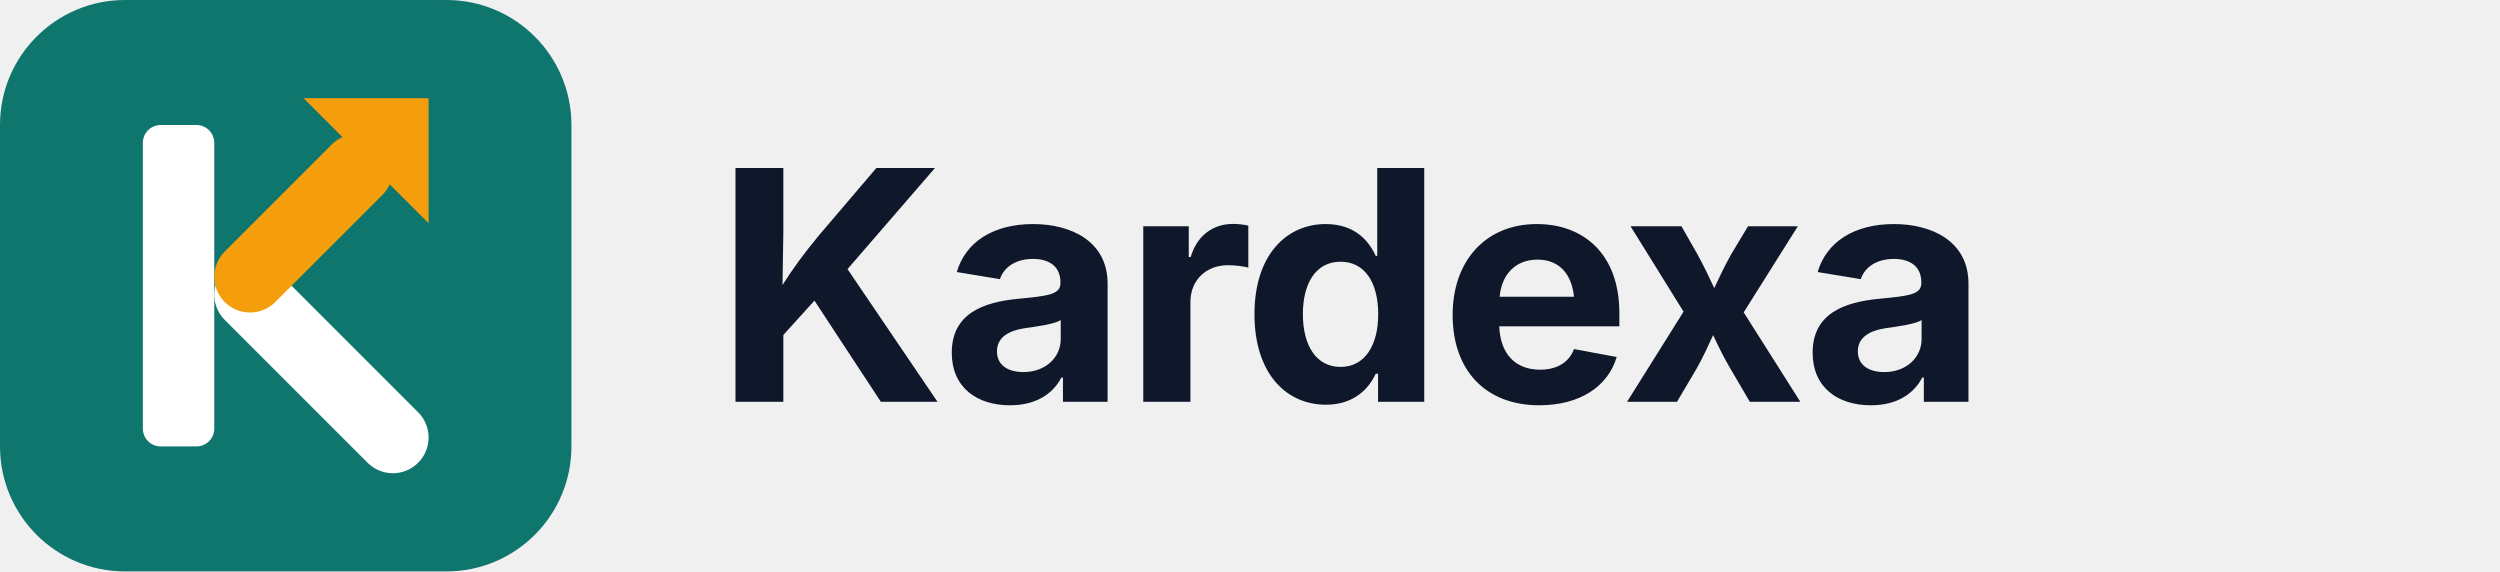
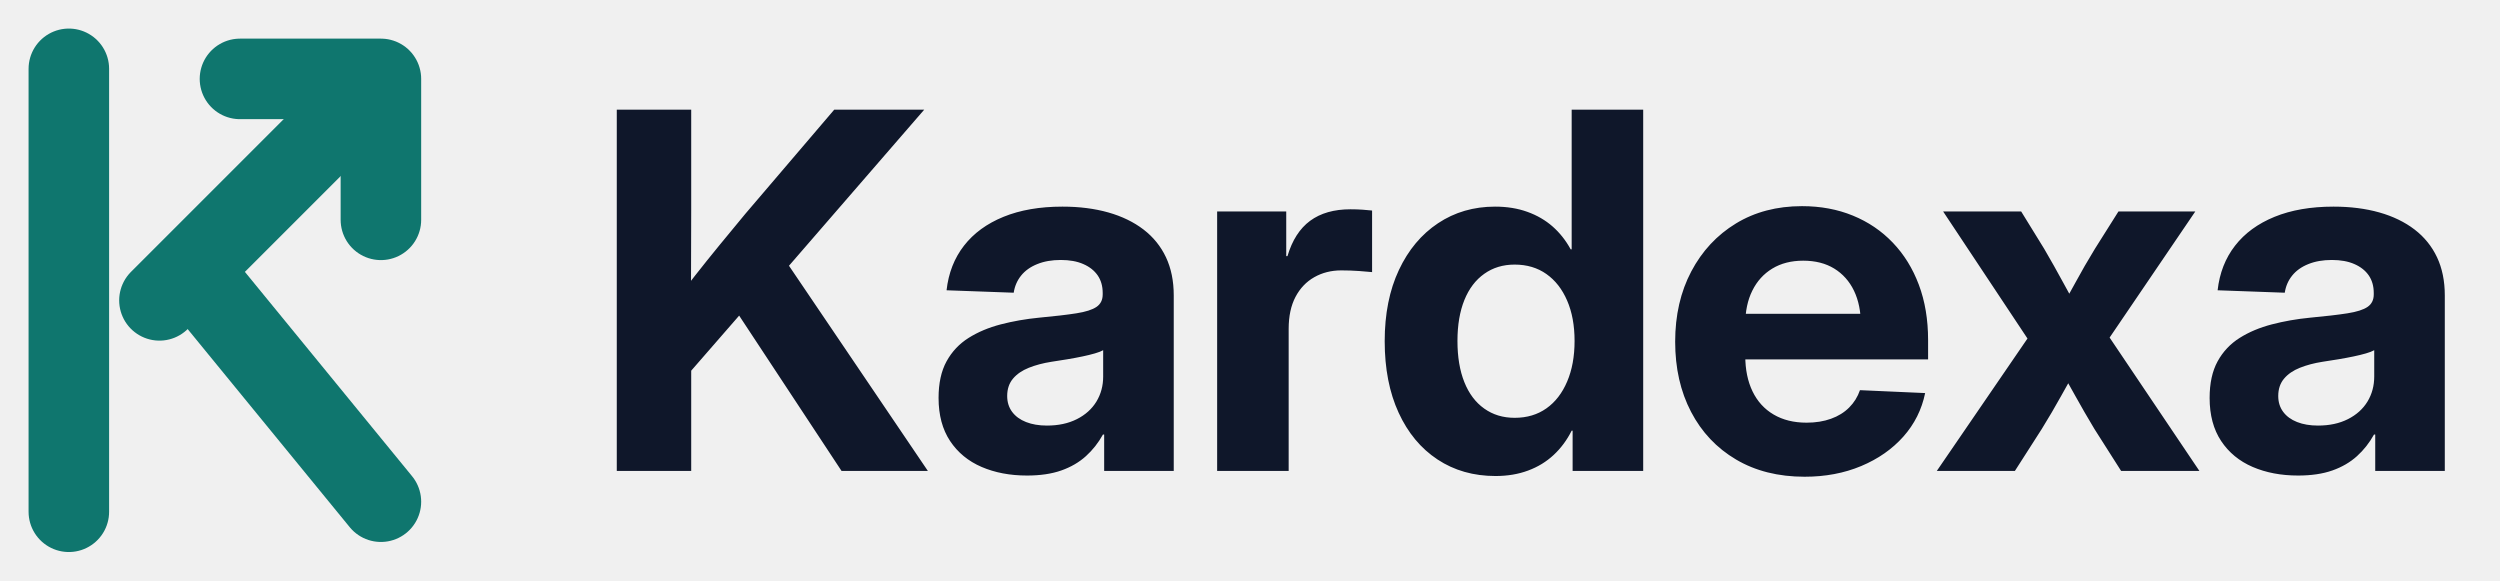
- <svg xmlns="http://www.w3.org/2000/svg" width="280" height="64" viewBox="0 0 280 64" role="img" aria-labelledby="t">
-   <rect width="64" height="64" rx="14" fill="#0F766E" />
-   <rect x="16" y="14" width="8" height="36" rx="2" fill="#FFFFFF" />
-   <line x1="28" y1="33" x2="44" y2="49" stroke="#FFFFFF" stroke-width="8" stroke-linecap="round" />
-   <line x1="28" y1="31" x2="40" y2="19" stroke="#F59E0B" stroke-width="8" stroke-linecap="round" />
-   <polygon points="48,11 48,25 34,11" fill="#F59E0B" />
-   <text x="80" y="45" font-family="'Segoe UI', Inter, 'Helvetica Neue', Arial, sans-serif" font-size="36" font-weight="700" letter-spacing="-0.5" fill="#0F172A">Kardexa</text>
+ <svg xmlns="http://www.w3.org/2000/svg" width="525.35" height="122" viewBox="0 0 525.35 122">
+   <g transform="translate(-19.38,-6.69) scale(2.1154)">
+     <g fill="none" stroke="#0F766E" stroke-width="8" stroke-linecap="round" stroke-linejoin="round">
+       <path d="M16 10V54" />
+       <path d="M25 33L46 12" />
+       <path d="M33 11H47V25" />
+       <path d="M29 31L47 53" />
+     </g>
+   </g>
+   <path fill="#0F172A" d="M140.97 82.81V64.57Q143.52 61.15 146.04 57.94Q148.56 54.73 151.19 51.52Q153.81 48.31 156.61 44.95L175.31 23.04H194.22L162.17 60.03L160.89 59.93ZM129.61 98.96V23.04H145.25V43.98L145.2 63.19L145.25 70.73V98.96ZM176.84 98.96 154.17 64.57 163.7 52.75 194.98 98.96Z M215.82 99.93Q210.47 99.93 206.27 98.12Q202.07 96.31 199.65 92.67Q197.23 89.02 197.23 83.62Q197.23 78.99 198.91 75.93Q200.59 72.87 203.54 71.01Q206.5 69.15 210.32 68.16Q214.14 67.17 218.32 66.76Q223.26 66.3 226.19 65.84Q229.12 65.38 230.42 64.49Q231.72 63.6 231.72 61.87V61.56Q231.72 59.42 230.68 57.89Q229.63 56.36 227.67 55.5Q225.71 54.63 222.91 54.63Q220.1 54.63 217.96 55.5Q215.82 56.36 214.57 57.92Q213.33 59.47 213.02 61.51L198.91 61Q199.52 55.55 202.58 51.62Q205.63 47.7 210.88 45.56Q216.13 43.42 223.26 43.42Q228.56 43.42 232.89 44.64Q237.22 45.87 240.31 48.24Q243.39 50.61 245.02 54.07Q246.65 57.54 246.65 62.07V98.96H232.03V91.32H231.77Q230.34 93.91 228.2 95.85Q226.06 97.79 223.03 98.86Q220 99.93 215.82 99.93ZM220 89.43Q223.62 89.43 226.29 88.08Q228.97 86.73 230.4 84.39Q231.82 82.04 231.82 79.14V73.59Q231.21 73.94 230.06 74.27Q228.92 74.6 227.44 74.91Q225.96 75.22 224.28 75.5Q222.6 75.78 220.92 76.03Q218.32 76.44 216.21 77.28Q214.09 78.12 212.87 79.57Q211.65 81.02 211.65 83.22Q211.65 85.15 212.69 86.55Q213.73 87.95 215.62 88.69Q217.5 89.43 220 89.43Z M255.77 98.96V44.44H270.29V53.82H270.55Q272.03 48.82 275.31 46.4Q278.6 43.98 283.79 43.98Q285.12 43.98 286.27 44.06Q287.41 44.13 288.33 44.24V57.18Q287.46 57.08 285.6 56.95Q283.74 56.82 281.86 56.82Q278.7 56.82 276.18 58.25Q273.66 59.68 272.23 62.4Q270.8 65.13 270.8 69.1V98.96Z M314.27 100.03Q307.34 100.03 302.09 96.56Q296.84 93.1 293.91 86.73Q290.98 80.36 290.98 71.7Q290.98 63.09 293.96 56.75Q296.94 50.4 302.19 46.91Q307.44 43.42 314.16 43.42Q317.93 43.42 320.97 44.52Q324 45.61 326.27 47.6Q328.53 49.59 330.06 52.39H330.27V23.04H345.3V98.96H330.47V90.5H330.27Q328.79 93.46 326.49 95.6Q324.2 97.74 321.12 98.88Q318.04 100.03 314.27 100.03ZM318.29 87.8Q322.16 87.8 324.97 85.81Q327.77 83.83 329.32 80.18Q330.88 76.54 330.88 71.65Q330.88 66.76 329.32 63.17Q327.77 59.57 324.97 57.59Q322.16 55.6 318.29 55.6Q314.62 55.6 311.9 57.54Q309.17 59.47 307.72 63.06Q306.27 66.66 306.27 71.65Q306.27 76.69 307.72 80.31Q309.17 83.93 311.9 85.86Q314.62 87.8 318.29 87.8Z M379.23 100.18Q370.93 100.18 364.81 96.56Q358.7 92.95 355.36 86.55Q352.02 80.16 352.02 71.8Q352.02 63.45 355.41 57.03Q358.8 50.61 364.79 46.96Q370.77 43.32 378.67 43.32Q384.53 43.32 389.37 45.31Q394.21 47.29 397.75 50.99Q401.29 54.68 403.23 59.85Q405.17 65.03 405.17 71.45V75.52H357.58V65.94H397.88L391.05 68.29Q391.05 64.11 389.6 61.1Q388.15 58.1 385.45 56.44Q382.75 54.78 378.93 54.78Q375.16 54.78 372.43 56.44Q369.7 58.1 368.23 61.08Q366.75 64.06 366.75 68.13V74.76Q366.75 79.09 368.28 82.25Q369.81 85.41 372.71 87.11Q375.61 88.82 379.64 88.82Q382.49 88.82 384.76 88Q387.03 87.19 388.58 85.64Q390.14 84.08 390.85 81.99L404.55 82.6Q403.48 87.8 399.97 91.75Q396.45 95.7 391.1 97.94Q385.75 100.18 379.23 100.18Z M407 98.96 428.81 67.11 428.56 74.91 408.33 44.44H424.73L429.57 52.29Q431.71 55.96 433.57 59.4Q435.43 62.83 437.32 66.25H432.27Q434.26 62.83 436.12 59.4Q437.98 55.96 440.22 52.29L445.17 44.44H461.32L440.58 74.96L440.78 67.17L462.18 98.96H445.73L440.12 90.14Q437.98 86.58 436.12 83.22Q434.26 79.85 432.38 76.54H436.86Q434.98 79.85 433.12 83.22Q431.26 86.58 429.06 90.14L423.41 98.96Z M482.92 99.93Q477.57 99.93 473.37 98.12Q469.17 96.31 466.75 92.67Q464.33 89.02 464.33 83.62Q464.33 78.99 466.01 75.93Q467.69 72.87 470.64 71.01Q473.6 69.15 477.42 68.16Q481.24 67.17 485.42 66.76Q490.36 66.3 493.29 65.84Q496.22 65.38 497.52 64.49Q498.82 63.6 498.82 61.87V61.56Q498.82 59.42 497.78 57.89Q496.73 56.36 494.77 55.5Q492.81 54.63 490.01 54.63Q487.2 54.63 485.06 55.5Q482.92 56.36 481.67 57.92Q480.43 59.47 480.12 61.51L466.01 61Q466.62 55.55 469.68 51.62Q472.73 47.7 477.98 45.56Q483.23 43.42 490.36 43.42Q495.66 43.42 499.99 44.64Q504.32 45.87 507.41 48.24Q510.49 50.61 512.12 54.07Q513.75 57.54 513.75 62.07V98.96H499.13V91.32H498.87Q497.44 93.91 495.3 95.85Q493.16 97.79 490.13 98.86Q487.1 99.93 482.92 99.93ZM487.1 89.43Q490.72 89.43 493.39 88.08Q496.07 86.73 497.5 84.39Q498.92 82.04 498.92 79.14V73.59Q498.31 73.94 497.16 74.27Q496.02 74.6 494.54 74.91Q493.06 75.22 491.38 75.5Q489.7 75.78 488.02 76.03Q485.42 76.44 483.31 77.28Q481.19 78.12 479.97 79.57Q478.75 81.02 478.75 83.22Q478.75 85.15 479.79 86.55Q480.83 87.95 482.72 88.69Q484.6 89.43 487.1 89.43Z" />
</svg>
